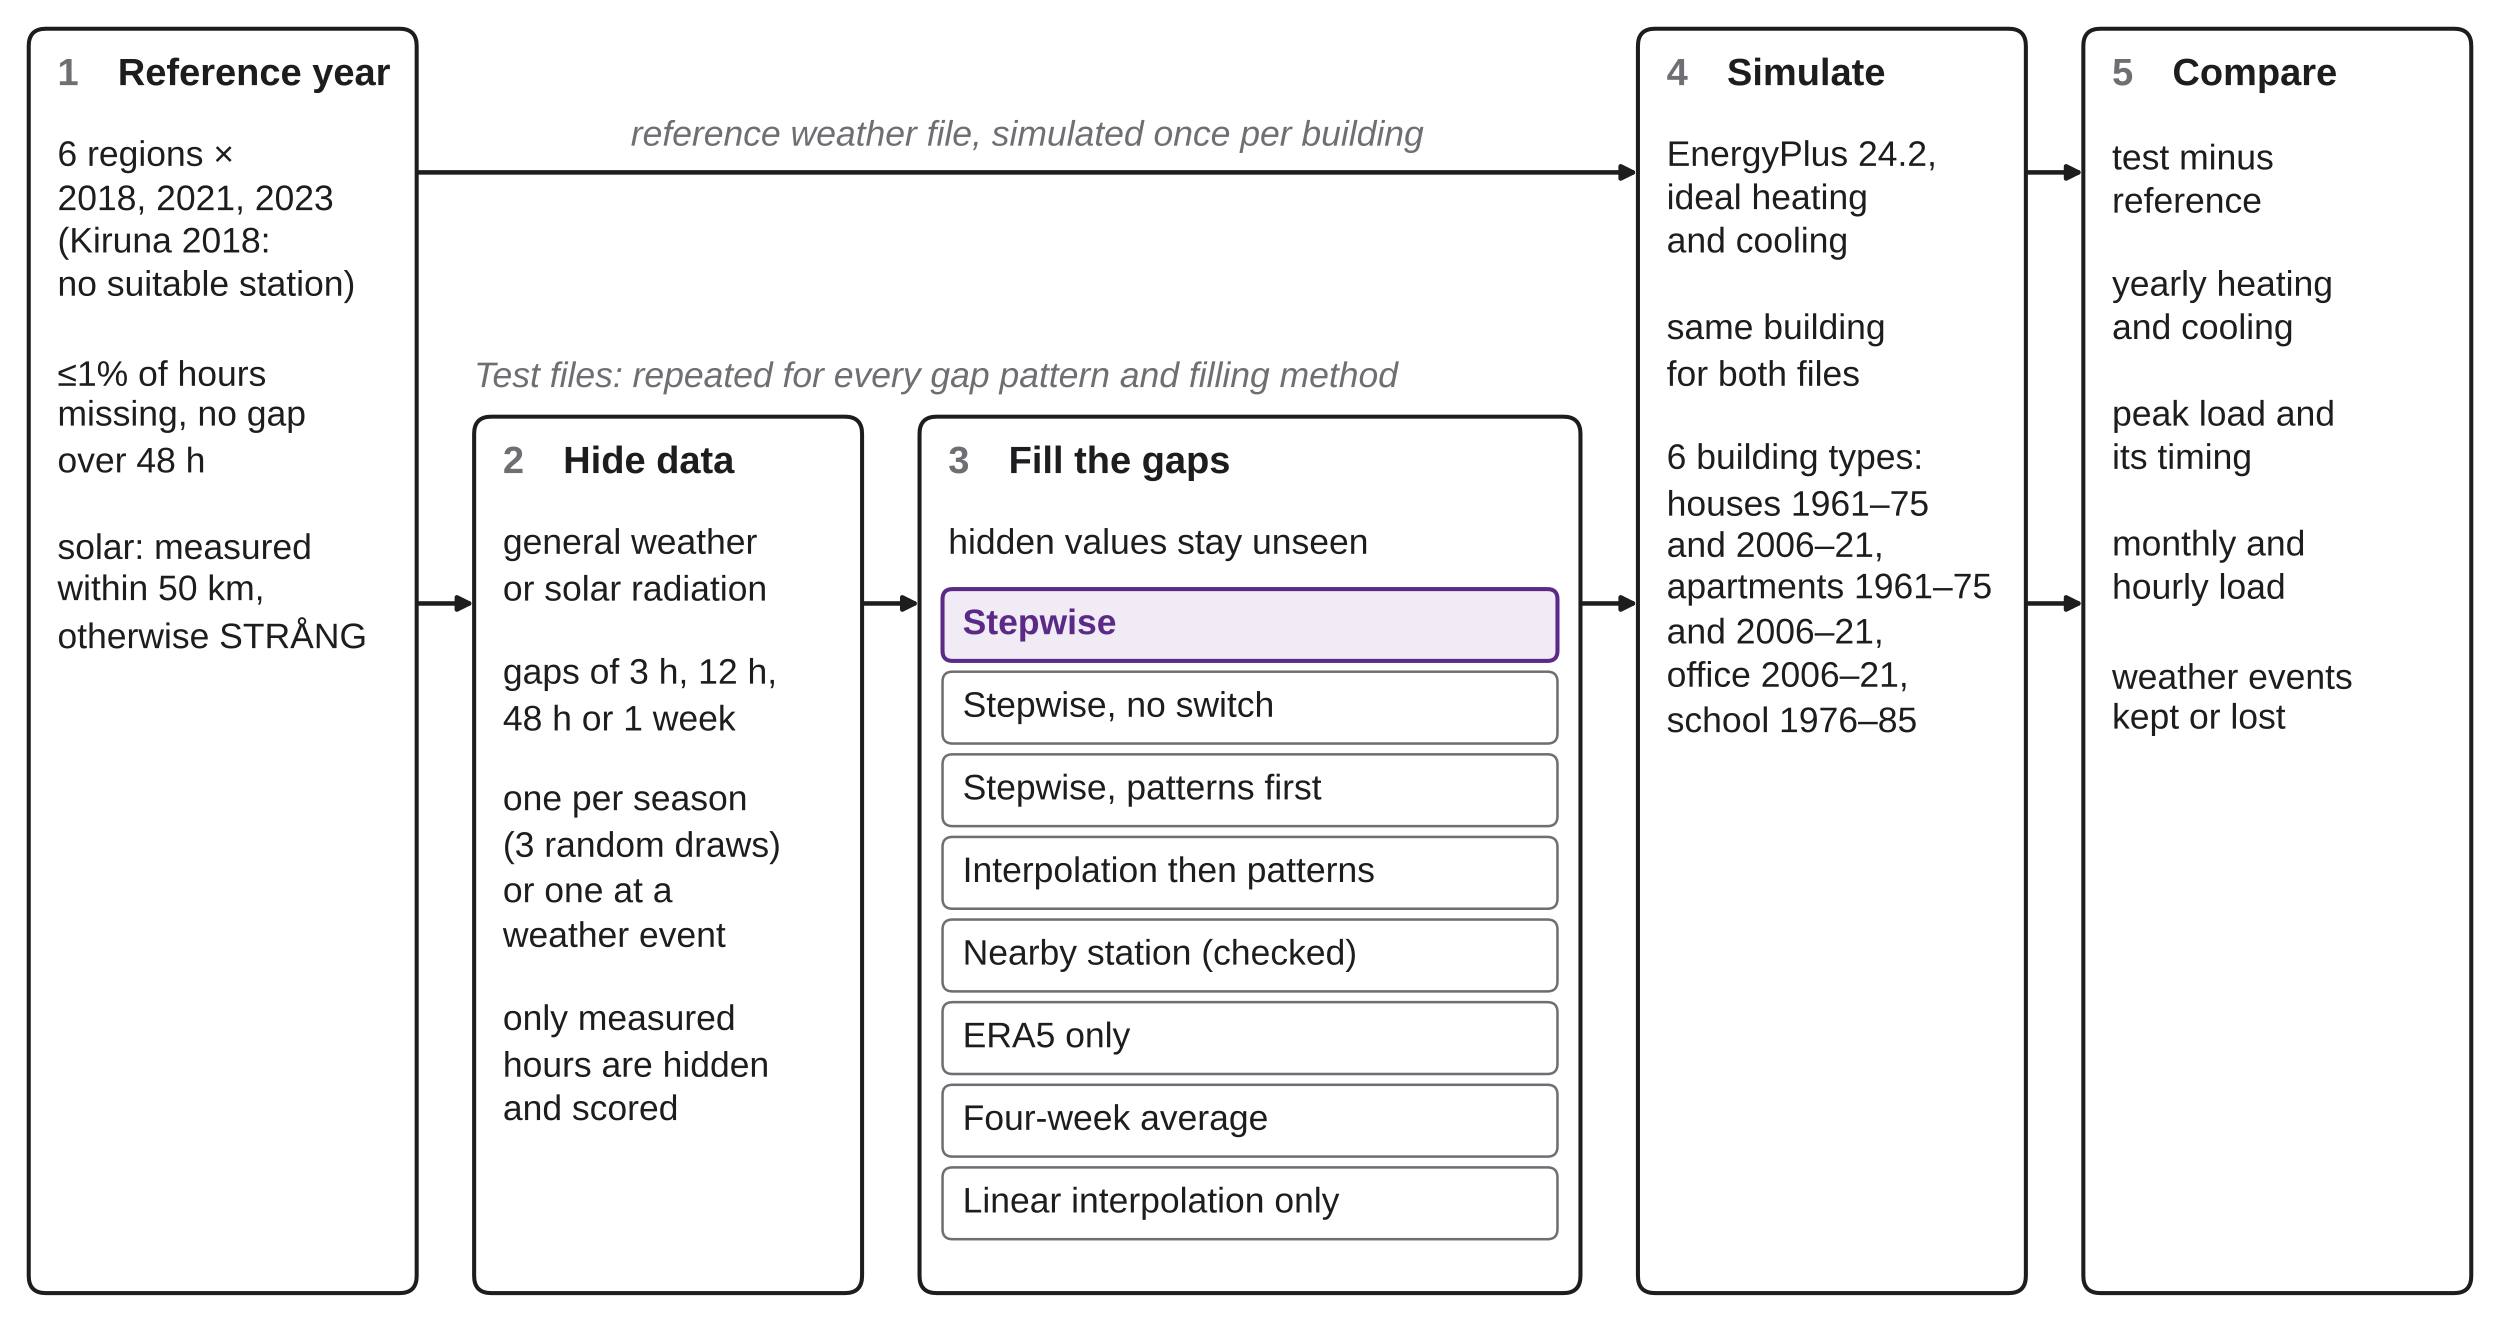
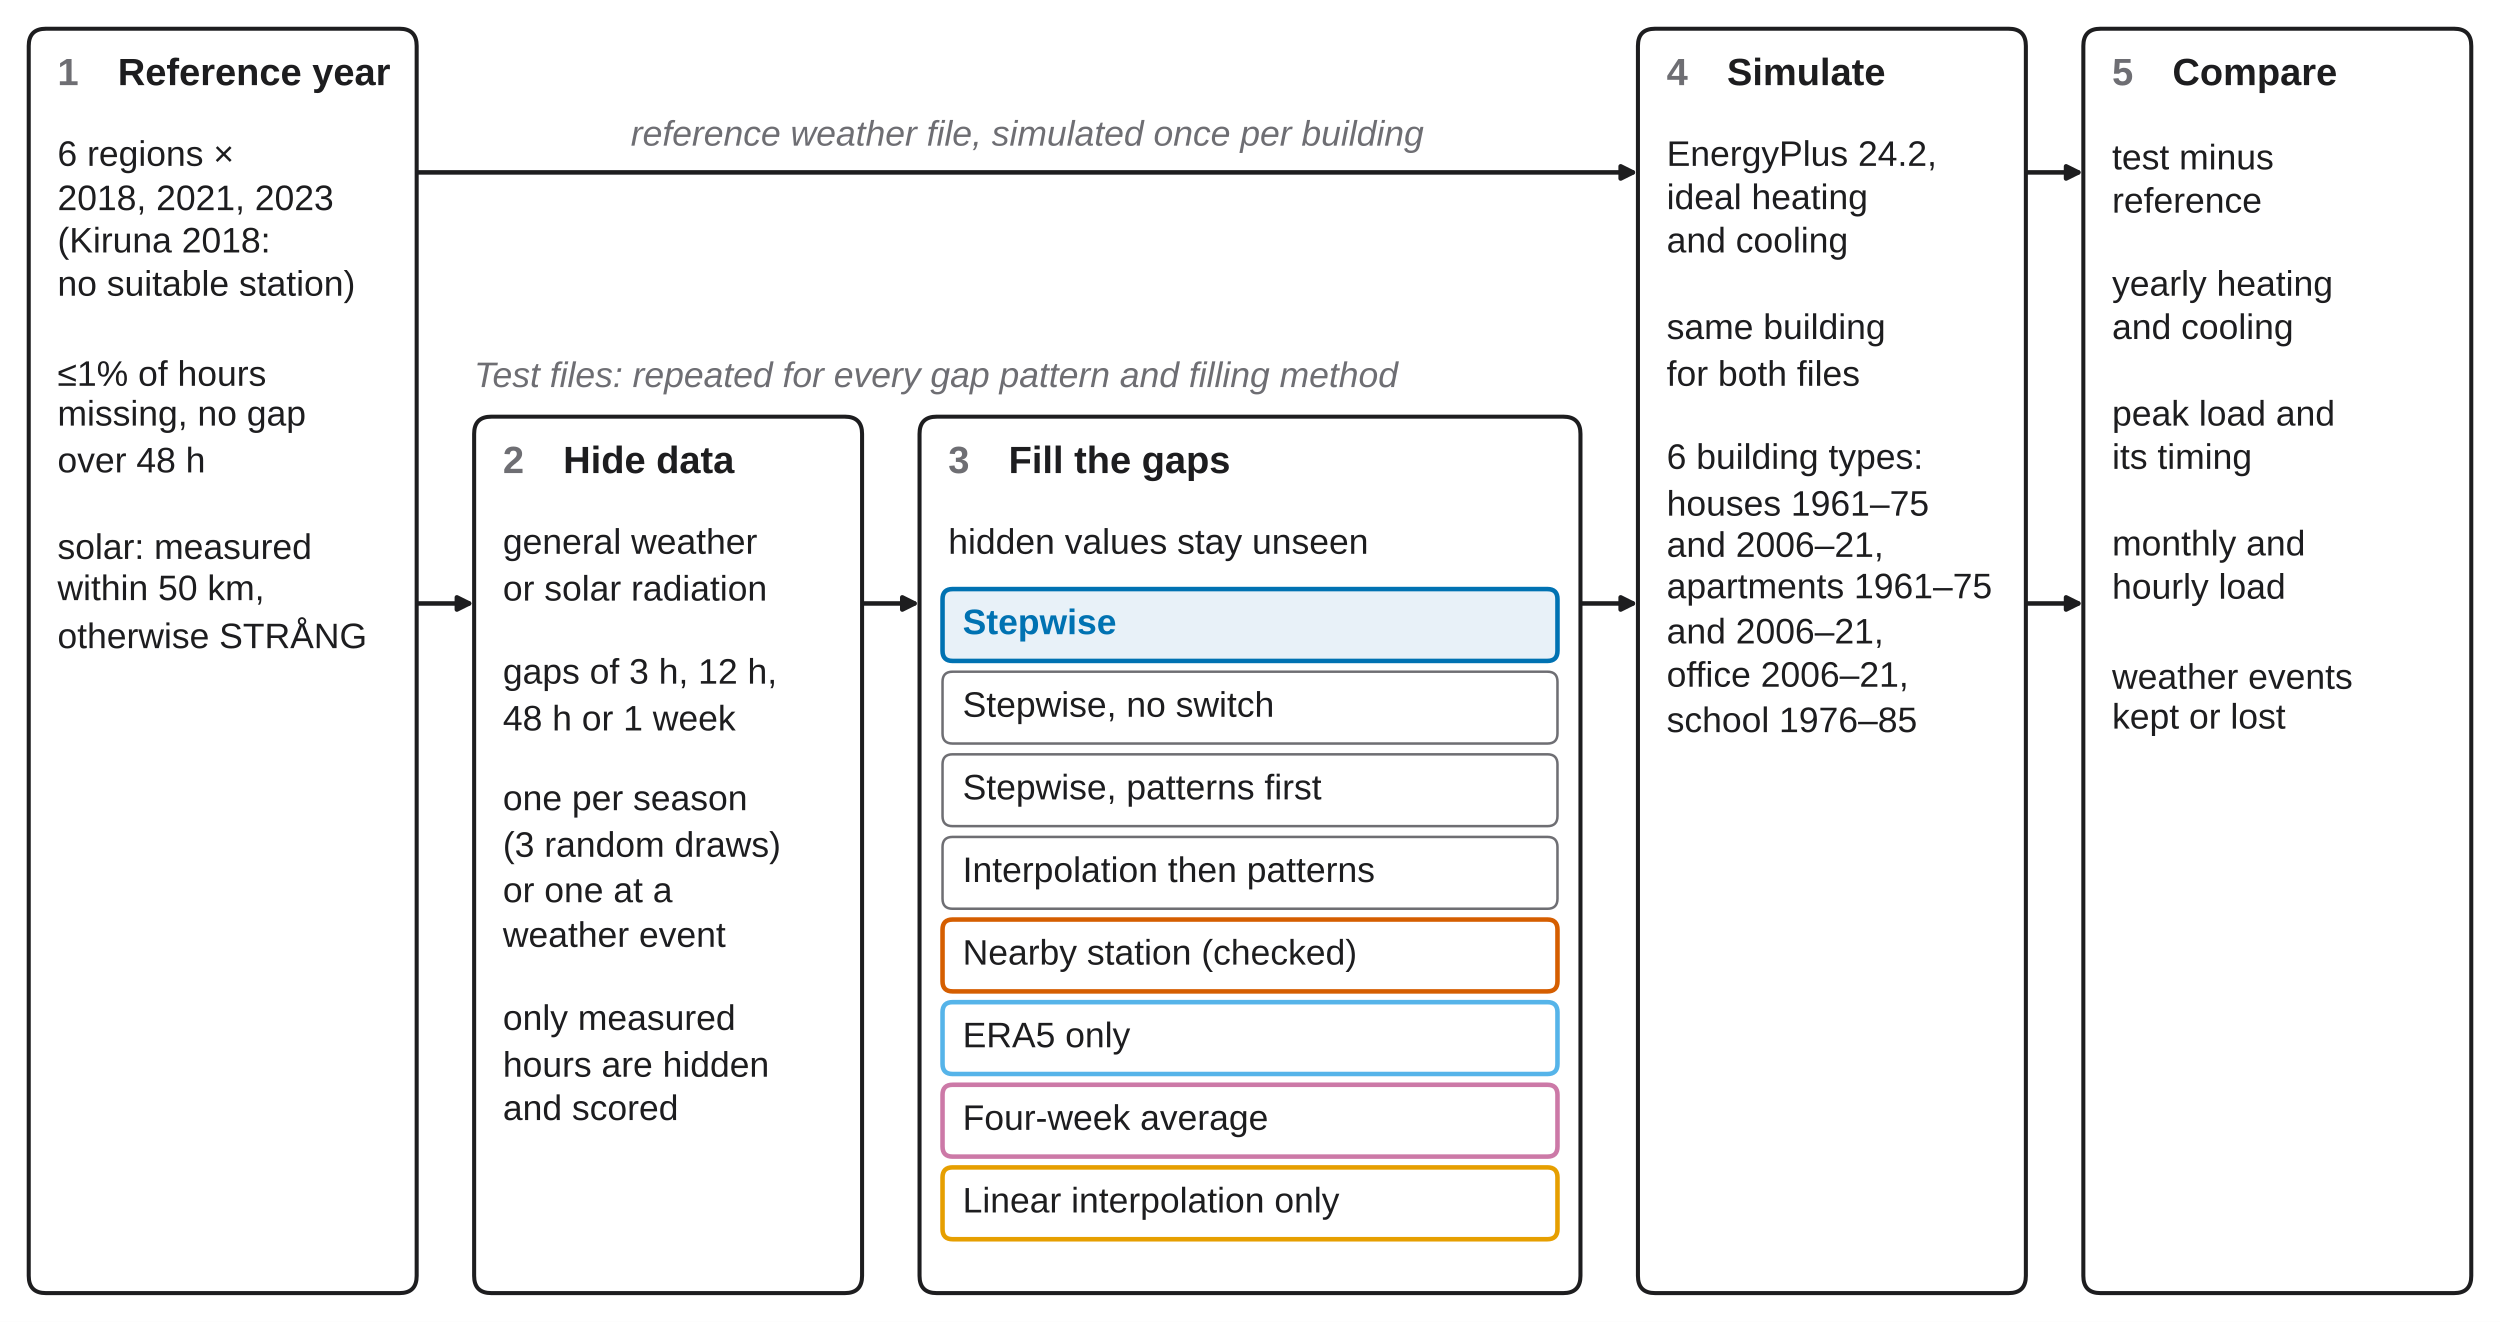
<svg xmlns="http://www.w3.org/2000/svg" width="493.228pt" height="260.787pt" viewBox="0 0 493.228 260.787" version="1.1">
  <defs>
    <style type="text/css">*{stroke-linejoin: round; stroke-linecap: butt}</style>
  </defs>
  <g id="figure_1">
    <g id="patch_1">
      <path d="M 0 260.787  L 493.228 260.787  L 493.228 0  L 0 0  z " style="fill: #ffffff" />
    </g>
    <g id="axes_1">
      <g id="patch_2">
-         <path d="M 82.205 34.016  Q 202.677 34.016 322.143 34.016  " clip-path="url(#p1042a8e48a)" style="fill: none; stroke: #1d1d1f; stroke-width: 0.9; stroke-linecap: round" />
-         <path d="M 319.743 32.816  L 322.143 34.016  L 319.743 35.216  z " clip-path="url(#p1042a8e48a)" style="fill: #1d1d1f; stroke: #1d1d1f; stroke-width: 0.9; stroke-linecap: round" />
+         <path d="M 82.205 34.016  Q 202.677 34.016 322.143 34.016  " clip-path="url(#p63e69cbe6d)" style="fill: none; stroke: #1d1d1f; stroke-width: 0.9; stroke-linecap: round" />
+         <path d="M 319.743 32.816  L 322.143 34.016  L 319.743 35.216  z " clip-path="url(#p63e69cbe6d)" style="fill: #1d1d1f; stroke: #1d1d1f; stroke-width: 0.9; stroke-linecap: round" />
      </g>
      <g id="patch_3">
-         <path d="M 399.685 34.016  Q 405.354 34.016 410.017 34.016  " clip-path="url(#p1042a8e48a)" style="fill: none; stroke: #1d1d1f; stroke-width: 0.9; stroke-linecap: round" />
-         <path d="M 407.617 32.816  L 410.017 34.016  L 407.617 35.216  z " clip-path="url(#p1042a8e48a)" style="fill: #1d1d1f; stroke: #1d1d1f; stroke-width: 0.9; stroke-linecap: round" />
+         <path d="M 399.685 34.016  Q 405.354 34.016 410.017 34.016  " clip-path="url(#p63e69cbe6d)" style="fill: none; stroke: #1d1d1f; stroke-width: 0.9; stroke-linecap: round" />
+         <path d="M 407.617 32.816  L 410.017 34.016  L 407.617 35.216  z " clip-path="url(#p63e69cbe6d)" style="fill: #1d1d1f; stroke: #1d1d1f; stroke-width: 0.9; stroke-linecap: round" />
      </g>
      <g id="patch_4">
-         <path d="M 82.205 119.055  Q 87.874 119.055 92.537 119.055  " clip-path="url(#p1042a8e48a)" style="fill: none; stroke: #1d1d1f; stroke-width: 0.9; stroke-linecap: round" />
-         <path d="M 90.137 117.855  L 92.537 119.055  L 90.137 120.255  z " clip-path="url(#p1042a8e48a)" style="fill: #1d1d1f; stroke: #1d1d1f; stroke-width: 0.9; stroke-linecap: round" />
+         <path d="M 82.205 119.055  Q 87.874 119.055 92.537 119.055  " clip-path="url(#p63e69cbe6d)" style="fill: none; stroke: #1d1d1f; stroke-width: 0.9; stroke-linecap: round" />
+         <path d="M 90.137 117.855  L 92.537 119.055  L 90.137 120.255  z " clip-path="url(#p63e69cbe6d)" style="fill: #1d1d1f; stroke: #1d1d1f; stroke-width: 0.9; stroke-linecap: round" />
      </g>
      <g id="patch_5">
-         <path d="M 170.079 119.055  Q 175.748 119.055 180.411 119.055  " clip-path="url(#p1042a8e48a)" style="fill: none; stroke: #1d1d1f; stroke-width: 0.9; stroke-linecap: round" />
-         <path d="M 178.011 117.855  L 180.411 119.055  L 178.011 120.255  z " clip-path="url(#p1042a8e48a)" style="fill: #1d1d1f; stroke: #1d1d1f; stroke-width: 0.9; stroke-linecap: round" />
+         <path d="M 170.079 119.055  Q 175.748 119.055 180.411 119.055  " clip-path="url(#p63e69cbe6d)" style="fill: none; stroke: #1d1d1f; stroke-width: 0.9; stroke-linecap: round" />
+         <path d="M 178.011 117.855  L 180.411 119.055  L 178.011 120.255  z " clip-path="url(#p63e69cbe6d)" style="fill: #1d1d1f; stroke: #1d1d1f; stroke-width: 0.9; stroke-linecap: round" />
      </g>
      <g id="patch_6">
-         <path d="M 311.811 119.055  Q 317.48 119.055 322.143 119.055  " clip-path="url(#p1042a8e48a)" style="fill: none; stroke: #1d1d1f; stroke-width: 0.9; stroke-linecap: round" />
-         <path d="M 319.743 117.855  L 322.143 119.055  L 319.743 120.255  z " clip-path="url(#p1042a8e48a)" style="fill: #1d1d1f; stroke: #1d1d1f; stroke-width: 0.9; stroke-linecap: round" />
+         <path d="M 311.811 119.055  Q 317.48 119.055 322.143 119.055  " clip-path="url(#p63e69cbe6d)" style="fill: none; stroke: #1d1d1f; stroke-width: 0.9; stroke-linecap: round" />
+         <path d="M 319.743 117.855  L 322.143 119.055  L 319.743 120.255  z " clip-path="url(#p63e69cbe6d)" style="fill: #1d1d1f; stroke: #1d1d1f; stroke-width: 0.9; stroke-linecap: round" />
      </g>
      <g id="patch_7">
-         <path d="M 399.685 119.055  Q 405.354 119.055 410.017 119.055  " clip-path="url(#p1042a8e48a)" style="fill: none; stroke: #1d1d1f; stroke-width: 0.9; stroke-linecap: round" />
-         <path d="M 407.617 117.855  L 410.017 119.055  L 407.617 120.255  z " clip-path="url(#p1042a8e48a)" style="fill: #1d1d1f; stroke: #1d1d1f; stroke-width: 0.9; stroke-linecap: round" />
+         <path d="M 399.685 119.055  Q 405.354 119.055 410.017 119.055  " clip-path="url(#p63e69cbe6d)" style="fill: none; stroke: #1d1d1f; stroke-width: 0.9; stroke-linecap: round" />
+         <path d="M 407.617 117.855  L 410.017 119.055  L 407.617 120.255  z " clip-path="url(#p63e69cbe6d)" style="fill: #1d1d1f; stroke: #1d1d1f; stroke-width: 0.9; stroke-linecap: round" />
      </g>
      <g id="patch_8">
-         <path d="M 9.071 255.118  L 78.803 255.118  Q 82.205 255.118 82.205 251.717  L 82.205 9.071  Q 82.205 5.669 78.803 5.669  L 9.071 5.669  Q 5.669 5.669 5.669 9.071  L 5.669 251.717  Q 5.669 255.118 9.071 255.118  z " clip-path="url(#p1042a8e48a)" style="fill: #ffffff; stroke: #1d1d1f; stroke-width: 0.8; stroke-linejoin: miter" />
+         <path d="M 9.071 255.118  L 78.803 255.118  Q 82.205 255.118 82.205 251.717  L 82.205 9.071  Q 82.205 5.669 78.803 5.669  L 9.071 5.669  Q 5.669 5.669 5.669 9.071  L 5.669 251.717  Q 5.669 255.118 9.071 255.118  z " clip-path="url(#p63e69cbe6d)" style="fill: #ffffff; stroke: #1d1d1f; stroke-width: 0.8; stroke-linejoin: miter" />
      </g>
      <g id="patch_9">
-         <path d="M 96.945 255.118  L 166.677 255.118  Q 170.079 255.118 170.079 251.717  L 170.079 85.606  Q 170.079 82.205 166.677 82.205  L 96.945 82.205  Q 93.543 82.205 93.543 85.606  L 93.543 251.717  Q 93.543 255.118 96.945 255.118  z " clip-path="url(#p1042a8e48a)" style="fill: #ffffff; stroke: #1d1d1f; stroke-width: 0.8; stroke-linejoin: miter" />
+         <path d="M 96.945 255.118  L 166.677 255.118  Q 170.079 255.118 170.079 251.717  L 170.079 85.606  Q 170.079 82.205 166.677 82.205  L 96.945 82.205  Q 93.543 82.205 93.543 85.606  L 93.543 251.717  Q 93.543 255.118 96.945 255.118  z " clip-path="url(#p63e69cbe6d)" style="fill: #ffffff; stroke: #1d1d1f; stroke-width: 0.8; stroke-linejoin: miter" />
      </g>
      <g id="patch_10">
-         <path d="M 184.819 255.118  L 308.409 255.118  Q 311.811 255.118 311.811 251.717  L 311.811 85.606  Q 311.811 82.205 308.409 82.205  L 184.819 82.205  Q 181.417 82.205 181.417 85.606  L 181.417 251.717  Q 181.417 255.118 184.819 255.118  z " clip-path="url(#p1042a8e48a)" style="fill: #ffffff; stroke: #1d1d1f; stroke-width: 0.8; stroke-linejoin: miter" />
+         <path d="M 184.819 255.118  L 308.409 255.118  Q 311.811 255.118 311.811 251.717  L 311.811 85.606  Q 311.811 82.205 308.409 82.205  L 184.819 82.205  Q 181.417 82.205 181.417 85.606  L 181.417 251.717  Q 181.417 255.118 184.819 255.118  z " clip-path="url(#p63e69cbe6d)" style="fill: #ffffff; stroke: #1d1d1f; stroke-width: 0.8; stroke-linejoin: miter" />
      </g>
      <g id="patch_11">
-         <path d="M 187.937 130.394  L 305.291 130.394  Q 307.276 130.394 307.276 128.409  L 307.276 118.205  Q 307.276 116.22 305.291 116.22  L 187.937 116.22  Q 185.953 116.22 185.953 118.205  L 185.953 128.409  Q 185.953 130.394 187.937 130.394  z " clip-path="url(#p1042a8e48a)" style="fill: #f1ebf6; stroke: #5b2a86; stroke-width: 0.8; stroke-linejoin: miter" />
+         <path d="M 187.937 130.394  L 305.291 130.394  Q 307.276 130.394 307.276 128.409  L 307.276 118.205  Q 307.276 116.22 305.291 116.22  L 187.937 116.22  Q 185.953 116.22 185.953 118.205  L 185.953 128.409  Q 185.953 130.394 187.937 130.394  z " clip-path="url(#p63e69cbe6d)" style="fill: #e8f1f8; stroke: #0072b2; stroke-width: 0.9; stroke-linejoin: miter" />
      </g>
      <g id="patch_12">
-         <path d="M 187.937 146.693  L 305.291 146.693  Q 307.276 146.693 307.276 144.709  L 307.276 134.504  Q 307.276 132.52 305.291 132.52  L 187.937 132.52  Q 185.953 132.52 185.953 134.504  L 185.953 144.709  Q 185.953 146.693 187.937 146.693  z " clip-path="url(#p1042a8e48a)" style="fill: #ffffff; stroke: #6e6e73; stroke-width: 0.5; stroke-linejoin: miter" />
+         <path d="M 187.937 146.693  L 305.291 146.693  Q 307.276 146.693 307.276 144.709  L 307.276 134.504  Q 307.276 132.52 305.291 132.52  L 187.937 132.52  Q 185.953 132.52 185.953 134.504  L 185.953 144.709  Q 185.953 146.693 187.937 146.693  z " clip-path="url(#p63e69cbe6d)" style="fill: #ffffff; stroke: #6e6e73; stroke-width: 0.5; stroke-linejoin: miter" />
      </g>
      <g id="patch_13">
-         <path d="M 187.937 162.992  L 305.291 162.992  Q 307.276 162.992 307.276 161.008  L 307.276 150.803  Q 307.276 148.819 305.291 148.819  L 187.937 148.819  Q 185.953 148.819 185.953 150.803  L 185.953 161.008  Q 185.953 162.992 187.937 162.992  z " clip-path="url(#p1042a8e48a)" style="fill: #ffffff; stroke: #6e6e73; stroke-width: 0.5; stroke-linejoin: miter" />
+         <path d="M 187.937 162.992  L 305.291 162.992  Q 307.276 162.992 307.276 161.008  L 307.276 150.803  Q 307.276 148.819 305.291 148.819  L 187.937 148.819  Q 185.953 148.819 185.953 150.803  L 185.953 161.008  Q 185.953 162.992 187.937 162.992  z " clip-path="url(#p63e69cbe6d)" style="fill: #ffffff; stroke: #6e6e73; stroke-width: 0.5; stroke-linejoin: miter" />
      </g>
      <g id="patch_14">
-         <path d="M 187.937 179.291  L 305.291 179.291  Q 307.276 179.291 307.276 177.307  L 307.276 167.102  Q 307.276 165.118 305.291 165.118  L 187.937 165.118  Q 185.953 165.118 185.953 167.102  L 185.953 177.307  Q 185.953 179.291 187.937 179.291  z " clip-path="url(#p1042a8e48a)" style="fill: #ffffff; stroke: #6e6e73; stroke-width: 0.5; stroke-linejoin: miter" />
+         <path d="M 187.937 179.291  L 305.291 179.291  Q 307.276 179.291 307.276 177.307  L 307.276 167.102  Q 307.276 165.118 305.291 165.118  L 187.937 165.118  Q 185.953 165.118 185.953 167.102  L 185.953 177.307  Q 185.953 179.291 187.937 179.291  z " clip-path="url(#p63e69cbe6d)" style="fill: #ffffff; stroke: #6e6e73; stroke-width: 0.5; stroke-linejoin: miter" />
      </g>
      <g id="patch_15">
-         <path d="M 187.937 195.591  L 305.291 195.591  Q 307.276 195.591 307.276 193.606  L 307.276 183.402  Q 307.276 181.417 305.291 181.417  L 187.937 181.417  Q 185.953 181.417 185.953 183.402  L 185.953 193.606  Q 185.953 195.591 187.937 195.591  z " clip-path="url(#p1042a8e48a)" style="fill: #ffffff; stroke: #6e6e73; stroke-width: 0.5; stroke-linejoin: miter" />
+         <path d="M 187.937 195.591  L 305.291 195.591  Q 307.276 195.591 307.276 193.606  L 307.276 183.402  Q 307.276 181.417 305.291 181.417  L 187.937 181.417  Q 185.953 181.417 185.953 183.402  L 185.953 193.606  Q 185.953 195.591 187.937 195.591  z " clip-path="url(#p63e69cbe6d)" style="fill: #ffffff; stroke: #d55e00; stroke-width: 0.9; stroke-linejoin: miter" />
      </g>
      <g id="patch_16">
-         <path d="M 187.937 211.89  L 305.291 211.89  Q 307.276 211.89 307.276 209.906  L 307.276 199.701  Q 307.276 197.717 305.291 197.717  L 187.937 197.717  Q 185.953 197.717 185.953 199.701  L 185.953 209.906  Q 185.953 211.89 187.937 211.89  z " clip-path="url(#p1042a8e48a)" style="fill: #ffffff; stroke: #6e6e73; stroke-width: 0.5; stroke-linejoin: miter" />
+         <path d="M 187.937 211.89  L 305.291 211.89  Q 307.276 211.89 307.276 209.906  L 307.276 199.701  Q 307.276 197.717 305.291 197.717  L 187.937 197.717  Q 185.953 197.717 185.953 199.701  L 185.953 209.906  Q 185.953 211.89 187.937 211.89  z " clip-path="url(#p63e69cbe6d)" style="fill: #ffffff; stroke: #56b4e9; stroke-width: 0.9; stroke-linejoin: miter" />
      </g>
      <g id="patch_17">
-         <path d="M 187.937 228.189  L 305.291 228.189  Q 307.276 228.189 307.276 226.205  L 307.276 216  Q 307.276 214.016 305.291 214.016  L 187.937 214.016  Q 185.953 214.016 185.953 216  L 185.953 226.205  Q 185.953 228.189 187.937 228.189  z " clip-path="url(#p1042a8e48a)" style="fill: #ffffff; stroke: #6e6e73; stroke-width: 0.5; stroke-linejoin: miter" />
+         <path d="M 187.937 228.189  L 305.291 228.189  Q 307.276 228.189 307.276 226.205  L 307.276 216  Q 307.276 214.016 305.291 214.016  L 187.937 214.016  Q 185.953 214.016 185.953 216  L 185.953 226.205  Q 185.953 228.189 187.937 228.189  z " clip-path="url(#p63e69cbe6d)" style="fill: #ffffff; stroke: #cc79a7; stroke-width: 0.9; stroke-linejoin: miter" />
      </g>
      <g id="patch_18">
-         <path d="M 187.937 244.488  L 305.291 244.488  Q 307.276 244.488 307.276 242.504  L 307.276 232.299  Q 307.276 230.315 305.291 230.315  L 187.937 230.315  Q 185.953 230.315 185.953 232.299  L 185.953 242.504  Q 185.953 244.488 187.937 244.488  z " clip-path="url(#p1042a8e48a)" style="fill: #ffffff; stroke: #6e6e73; stroke-width: 0.5; stroke-linejoin: miter" />
+         <path d="M 187.937 244.488  L 305.291 244.488  Q 307.276 244.488 307.276 242.504  L 307.276 232.299  Q 307.276 230.315 305.291 230.315  L 187.937 230.315  Q 185.953 230.315 185.953 232.299  L 185.953 242.504  Q 185.953 244.488 187.937 244.488  z " clip-path="url(#p63e69cbe6d)" style="fill: #ffffff; stroke: #e69f00; stroke-width: 0.9; stroke-linejoin: miter" />
      </g>
      <g id="patch_19">
-         <path d="M 326.551 255.118  L 396.283 255.118  Q 399.685 255.118 399.685 251.717  L 399.685 9.071  Q 399.685 5.669 396.283 5.669  L 326.551 5.669  Q 323.15 5.669 323.15 9.071  L 323.15 251.717  Q 323.15 255.118 326.551 255.118  z " clip-path="url(#p1042a8e48a)" style="fill: #ffffff; stroke: #1d1d1f; stroke-width: 0.8; stroke-linejoin: miter" />
+         <path d="M 326.551 255.118  L 396.283 255.118  Q 399.685 255.118 399.685 251.717  L 399.685 9.071  Q 399.685 5.669 396.283 5.669  L 326.551 5.669  Q 323.15 5.669 323.15 9.071  L 323.15 251.717  Q 323.15 255.118 326.551 255.118  z " clip-path="url(#p63e69cbe6d)" style="fill: #ffffff; stroke: #1d1d1f; stroke-width: 0.8; stroke-linejoin: miter" />
      </g>
      <g id="patch_20">
-         <path d="M 414.425 255.118  L 484.157 255.118  Q 487.559 255.118 487.559 251.717  L 487.559 9.071  Q 487.559 5.669 484.157 5.669  L 414.425 5.669  Q 411.024 5.669 411.024 9.071  L 411.024 251.717  Q 411.024 255.118 414.425 255.118  z " clip-path="url(#p1042a8e48a)" style="fill: #ffffff; stroke: #1d1d1f; stroke-width: 0.8; stroke-linejoin: miter" />
+         <path d="M 414.425 255.118  L 484.157 255.118  Q 487.559 255.118 487.559 251.717  L 487.559 9.071  Q 487.559 5.669 484.157 5.669  L 414.425 5.669  Q 411.024 5.669 411.024 9.071  L 411.024 251.717  Q 411.024 255.118 414.425 255.118  z " clip-path="url(#p63e69cbe6d)" style="fill: #ffffff; stroke: #1d1d1f; stroke-width: 0.8; stroke-linejoin: miter" />
      </g>
      <g id="text_1">
        <text style="font-style: italic; font-size: 7px; font-family: 'Arial', 'Helvetica', 'Liberation Sans', 'DejaVu Sans', sans-serif; text-anchor: start; fill: #6e6e73" x="93.543" y="76.366" transform="rotate(-0 93.54331 76.36611)">Test files: repeated for every gap pattern and filling method</text>
      </g>
      <g id="text_2">
        <text style="font-weight: 700; font-size: 7.5px; font-family: 'Arial', 'Helvetica', 'Liberation Sans', 'DejaVu Sans', sans-serif; text-anchor: start; fill: #6e6e73" x="11.339" y="16.799" transform="rotate(-0 11.33858 16.79879)">1</text>
      </g>
      <g id="text_3">
        <text style="font-weight: 700; font-size: 7.5px; font-family: 'Arial', 'Helvetica', 'Liberation Sans', 'DejaVu Sans', sans-serif; text-anchor: start; fill: #1d1d1f" x="23.244" y="16.799" transform="rotate(-0 23.24409 16.79879)">Reference year</text>
      </g>
      <g id="text_4">
        <text style="font-size: 7px; font-family: 'Arial', 'Helvetica', 'Liberation Sans', 'DejaVu Sans', sans-serif; fill: #1d1d1f" transform="translate(11.33858 32.72589)">6 regions ×</text>
        <text style="font-size: 7px; font-family: 'Arial', 'Helvetica', 'Liberation Sans', 'DejaVu Sans', sans-serif; fill: #1d1d1f" transform="translate(11.33858 41.45197)">2018, 2021, 2023</text>
        <text style="font-size: 7px; font-family: 'Arial', 'Helvetica', 'Liberation Sans', 'DejaVu Sans', sans-serif; fill: #1d1d1f" transform="translate(11.33858 49.80781)">(Kiruna 2018:</text>
        <text style="font-size: 7px; font-family: 'Arial', 'Helvetica', 'Liberation Sans', 'DejaVu Sans', sans-serif; fill: #1d1d1f" transform="translate(11.33858 58.34795)">no suitable station)</text>
        <text style="font-size: 7px; font-family: 'Arial', 'Helvetica', 'Liberation Sans', 'DejaVu Sans', sans-serif; fill: #1d1d1f" transform="translate(11.33858 65.07628)" />
        <text style="font-size: 7px; font-family: 'Arial', 'Helvetica', 'Liberation Sans', 'DejaVu Sans', sans-serif; fill: #1d1d1f" transform="translate(11.33858 76.11837)">≤1% of hours</text>
        <text style="font-size: 7px; font-family: 'Arial', 'Helvetica', 'Liberation Sans', 'DejaVu Sans', sans-serif; fill: #1d1d1f" transform="translate(11.33858 83.96671)">missing, no gap</text>
        <text style="font-size: 7px; font-family: 'Arial', 'Helvetica', 'Liberation Sans', 'DejaVu Sans', sans-serif; fill: #1d1d1f" transform="translate(11.33858 93.19865)">over 48 h</text>
        <text style="font-size: 7px; font-family: 'Arial', 'Helvetica', 'Liberation Sans', 'DejaVu Sans', sans-serif; fill: #1d1d1f" transform="translate(11.33858 99.23683)" />
        <text style="font-size: 7px; font-family: 'Arial', 'Helvetica', 'Liberation Sans', 'DejaVu Sans', sans-serif; fill: #1d1d1f" transform="translate(11.33858 110.2789)">solar: measured</text>
        <text style="font-size: 7px; font-family: 'Arial', 'Helvetica', 'Liberation Sans', 'DejaVu Sans', sans-serif; fill: #1d1d1f" transform="translate(11.33858 118.4056)">within 50 km,</text>
        <text style="font-size: 7px; font-family: 'Arial', 'Helvetica', 'Liberation Sans', 'DejaVu Sans', sans-serif; fill: #1d1d1f" transform="translate(11.33858 127.8765)">otherwise STRÅNG</text>
      </g>
      <g id="text_5">
        <text style="font-weight: 700; font-size: 7.5px; font-family: 'Arial', 'Helvetica', 'Liberation Sans', 'DejaVu Sans', sans-serif; text-anchor: start; fill: #6e6e73" x="99.213" y="93.334" transform="rotate(-0 99.2126 93.33422)">2</text>
      </g>
      <g id="text_6">
        <text style="font-weight: 700; font-size: 7.5px; font-family: 'Arial', 'Helvetica', 'Liberation Sans', 'DejaVu Sans', sans-serif; text-anchor: start; fill: #1d1d1f" x="111.118" y="93.334" transform="rotate(-0 111.1181 93.33422)">Hide data</text>
      </g>
      <g id="text_7">
        <text style="font-size: 7px; font-family: 'Arial', 'Helvetica', 'Liberation Sans', 'DejaVu Sans', sans-serif; fill: #1d1d1f" transform="translate(99.2126 109.2613)">general weather</text>
        <text style="font-size: 7px; font-family: 'Arial', 'Helvetica', 'Liberation Sans', 'DejaVu Sans', sans-serif; fill: #1d1d1f" transform="translate(99.2126 118.4933)">or solar radiation</text>
        <text style="font-size: 7px; font-family: 'Arial', 'Helvetica', 'Liberation Sans', 'DejaVu Sans', sans-serif; fill: #1d1d1f" transform="translate(99.2126 124.5314)" />
        <text style="font-size: 7px; font-family: 'Arial', 'Helvetica', 'Liberation Sans', 'DejaVu Sans', sans-serif; fill: #1d1d1f" transform="translate(99.2126 134.8817)">gaps of 3 h, 12 h,</text>
        <text style="font-size: 7px; font-family: 'Arial', 'Helvetica', 'Liberation Sans', 'DejaVu Sans', sans-serif; fill: #1d1d1f" transform="translate(99.2126 144.1137)">48 h or 1 week</text>
        <text style="font-size: 7px; font-family: 'Arial', 'Helvetica', 'Liberation Sans', 'DejaVu Sans', sans-serif; fill: #1d1d1f" transform="translate(99.2126 150.1519)" />
        <text style="font-size: 7px; font-family: 'Arial', 'Helvetica', 'Liberation Sans', 'DejaVu Sans', sans-serif; fill: #1d1d1f" transform="translate(99.2126 159.8492)">one per season</text>
        <text style="font-size: 7px; font-family: 'Arial', 'Helvetica', 'Liberation Sans', 'DejaVu Sans', sans-serif; fill: #1d1d1f" transform="translate(99.2126 169.0439)">(3 random draws)</text>
        <text style="font-size: 7px; font-family: 'Arial', 'Helvetica', 'Liberation Sans', 'DejaVu Sans', sans-serif; fill: #1d1d1f" transform="translate(99.2126 178.0008)">or one at a</text>
        <text style="font-size: 7px; font-family: 'Arial', 'Helvetica', 'Liberation Sans', 'DejaVu Sans', sans-serif; fill: #1d1d1f" transform="translate(99.2126 186.8144)">weather event</text>
        <text style="font-size: 7px; font-family: 'Arial', 'Helvetica', 'Liberation Sans', 'DejaVu Sans', sans-serif; fill: #1d1d1f" transform="translate(99.2126 192.8525)" />
        <text style="font-size: 7px; font-family: 'Arial', 'Helvetica', 'Liberation Sans', 'DejaVu Sans', sans-serif; fill: #1d1d1f" transform="translate(99.2126 203.2028)">only measured</text>
        <text style="font-size: 7px; font-family: 'Arial', 'Helvetica', 'Liberation Sans', 'DejaVu Sans', sans-serif; fill: #1d1d1f" transform="translate(99.2126 212.4348)">hours are hidden</text>
        <text style="font-size: 7px; font-family: 'Arial', 'Helvetica', 'Liberation Sans', 'DejaVu Sans', sans-serif; fill: #1d1d1f" transform="translate(99.2126 220.9749)">and scored</text>
      </g>
      <g id="text_8">
        <text style="font-weight: 700; font-size: 7.5px; font-family: 'Arial', 'Helvetica', 'Liberation Sans', 'DejaVu Sans', sans-serif; text-anchor: start; fill: #6e6e73" x="187.087" y="93.334" transform="rotate(-0 187.0866 93.33422)">3</text>
      </g>
      <g id="text_9">
        <text style="font-weight: 700; font-size: 7.5px; font-family: 'Arial', 'Helvetica', 'Liberation Sans', 'DejaVu Sans', sans-serif; text-anchor: start; fill: #1d1d1f" x="198.992" y="93.334" transform="rotate(-0 198.9921 93.33422)">Fill the gaps</text>
      </g>
      <g id="text_10">
        <text style="font-size: 7px; font-family: 'Arial', 'Helvetica', 'Liberation Sans', 'DejaVu Sans', sans-serif; text-anchor: start; fill: #1d1d1f" x="187.087" y="109.261" transform="rotate(-0 187.0866 109.2613)">hidden values stay unseen</text>
      </g>
      <g id="text_11">
-         <text style="font-weight: 700; font-size: 7px; font-family: 'Arial', 'Helvetica', 'Liberation Sans', 'DejaVu Sans', sans-serif; text-anchor: start; fill: #5b2a86" x="189.921" y="125.119" transform="rotate(-0 189.9213 125.1186)">Stepwise</text>
+         <text style="font-weight: 700; font-size: 7px; font-family: 'Arial', 'Helvetica', 'Liberation Sans', 'DejaVu Sans', sans-serif; text-anchor: start; fill: #0072b2" x="189.921" y="125.119" transform="rotate(-0 189.9213 125.1186)">Stepwise</text>
      </g>
      <g id="text_12">
        <text style="font-size: 7px; font-family: 'Arial', 'Helvetica', 'Liberation Sans', 'DejaVu Sans', sans-serif; text-anchor: start; fill: #1d1d1f" x="189.921" y="141.418" transform="rotate(-0 189.9213 141.4178)">Stepwise, no switch</text>
      </g>
      <g id="text_13">
        <text style="font-size: 7px; font-family: 'Arial', 'Helvetica', 'Liberation Sans', 'DejaVu Sans', sans-serif; text-anchor: start; fill: #1d1d1f" x="189.921" y="157.717" transform="rotate(-0 189.9213 157.717)">Stepwise, patterns first</text>
      </g>
      <g id="text_14">
        <text style="font-size: 7px; font-family: 'Arial', 'Helvetica', 'Liberation Sans', 'DejaVu Sans', sans-serif; text-anchor: start; fill: #1d1d1f" x="189.921" y="174.016" transform="rotate(-0 189.9213 174.0162)">Interpolation then patterns</text>
      </g>
      <g id="text_15">
        <text style="font-size: 7px; font-family: 'Arial', 'Helvetica', 'Liberation Sans', 'DejaVu Sans', sans-serif; text-anchor: start; fill: #1d1d1f" x="189.921" y="190.315" transform="rotate(-0 189.9213 190.3155)">Nearby station (checked)</text>
      </g>
      <g id="text_16">
        <text style="font-size: 7px; font-family: 'Arial', 'Helvetica', 'Liberation Sans', 'DejaVu Sans', sans-serif; text-anchor: start; fill: #1d1d1f" x="189.921" y="206.615" transform="rotate(-0 189.9213 206.6147)">ERA5 only</text>
      </g>
      <g id="text_17">
        <text style="font-size: 7px; font-family: 'Arial', 'Helvetica', 'Liberation Sans', 'DejaVu Sans', sans-serif; text-anchor: start; fill: #1d1d1f" x="189.921" y="222.914" transform="rotate(-0 189.9213 222.9139)">Four-week average</text>
      </g>
      <g id="text_18">
        <text style="font-size: 7px; font-family: 'Arial', 'Helvetica', 'Liberation Sans', 'DejaVu Sans', sans-serif; text-anchor: start; fill: #1d1d1f" x="189.921" y="239.213" transform="rotate(-0 189.9213 239.2131)">Linear interpolation only</text>
      </g>
      <g id="text_19">
        <text style="font-weight: 700; font-size: 7.5px; font-family: 'Arial', 'Helvetica', 'Liberation Sans', 'DejaVu Sans', sans-serif; text-anchor: start; fill: #6e6e73" x="328.819" y="16.799" transform="rotate(-0 328.8189 16.79879)">4</text>
      </g>
      <g id="text_20">
        <text style="font-weight: 700; font-size: 7.5px; font-family: 'Arial', 'Helvetica', 'Liberation Sans', 'DejaVu Sans', sans-serif; text-anchor: start; fill: #1d1d1f" x="340.724" y="16.799" transform="rotate(-0 340.7244 16.79879)">Simulate</text>
      </g>
      <g id="text_21">
        <text style="font-size: 7px; font-family: 'Arial', 'Helvetica', 'Liberation Sans', 'DejaVu Sans', sans-serif; fill: #1d1d1f" transform="translate(328.8189 32.72589)">EnergyPlus 24.2,</text>
        <text style="font-size: 7px; font-family: 'Arial', 'Helvetica', 'Liberation Sans', 'DejaVu Sans', sans-serif; fill: #1d1d1f" transform="translate(328.8189 41.26603)">ideal heating</text>
        <text style="font-size: 7px; font-family: 'Arial', 'Helvetica', 'Liberation Sans', 'DejaVu Sans', sans-serif; fill: #1d1d1f" transform="translate(328.8189 49.80617)">and cooling</text>
        <text style="font-size: 7px; font-family: 'Arial', 'Helvetica', 'Liberation Sans', 'DejaVu Sans', sans-serif; fill: #1d1d1f" transform="translate(328.8189 56.53615)" />
        <text style="font-size: 7px; font-family: 'Arial', 'Helvetica', 'Liberation Sans', 'DejaVu Sans', sans-serif; fill: #1d1d1f" transform="translate(328.8189 66.88644)">same building</text>
        <text style="font-size: 7px; font-family: 'Arial', 'Helvetica', 'Liberation Sans', 'DejaVu Sans', sans-serif; fill: #1d1d1f" transform="translate(328.8189 76.11837)">for both files</text>
        <text style="font-size: 7px; font-family: 'Arial', 'Helvetica', 'Liberation Sans', 'DejaVu Sans', sans-serif; fill: #1d1d1f" transform="translate(328.8189 82.15656)" />
        <text style="font-size: 7px; font-family: 'Arial', 'Helvetica', 'Liberation Sans', 'DejaVu Sans', sans-serif; fill: #1d1d1f" transform="translate(328.8189 92.50685)">6 building types:</text>
        <text style="font-size: 7px; font-family: 'Arial', 'Helvetica', 'Liberation Sans', 'DejaVu Sans', sans-serif; fill: #1d1d1f" transform="translate(328.8189 101.7388)">houses 1961–75</text>
        <text style="font-size: 7px; font-family: 'Arial', 'Helvetica', 'Liberation Sans', 'DejaVu Sans', sans-serif; fill: #1d1d1f" transform="translate(328.8189 109.8655)">and 2006–21,</text>
        <text style="font-size: 7px; font-family: 'Arial', 'Helvetica', 'Liberation Sans', 'DejaVu Sans', sans-serif; fill: #1d1d1f" transform="translate(328.8189 118.0348)">apartments 1961–75</text>
        <text style="font-size: 7px; font-family: 'Arial', 'Helvetica', 'Liberation Sans', 'DejaVu Sans', sans-serif; fill: #1d1d1f" transform="translate(328.8189 126.9458)">and 2006–21,</text>
        <text style="font-size: 7px; font-family: 'Arial', 'Helvetica', 'Liberation Sans', 'DejaVu Sans', sans-serif; fill: #1d1d1f" transform="translate(328.8189 135.4859)">office 2006–21,</text>
        <text style="font-size: 7px; font-family: 'Arial', 'Helvetica', 'Liberation Sans', 'DejaVu Sans', sans-serif; fill: #1d1d1f" transform="translate(328.8189 144.4395)">school 1976–85</text>
      </g>
      <g id="text_22">
        <text style="font-weight: 700; font-size: 7.5px; font-family: 'Arial', 'Helvetica', 'Liberation Sans', 'DejaVu Sans', sans-serif; text-anchor: start; fill: #6e6e73" x="416.693" y="16.799" transform="rotate(-0 416.6929 16.79879)">5</text>
      </g>
      <g id="text_23">
        <text style="font-weight: 700; font-size: 7.5px; font-family: 'Arial', 'Helvetica', 'Liberation Sans', 'DejaVu Sans', sans-serif; text-anchor: start; fill: #1d1d1f" x="428.598" y="16.799" transform="rotate(-0 428.5984 16.79879)">Compare</text>
      </g>
      <g id="text_24">
        <text style="font-size: 7px; font-family: 'Arial', 'Helvetica', 'Liberation Sans', 'DejaVu Sans', sans-serif; fill: #1d1d1f" transform="translate(416.6929 33.41769)">test minus</text>
        <text style="font-size: 7px; font-family: 'Arial', 'Helvetica', 'Liberation Sans', 'DejaVu Sans', sans-serif; fill: #1d1d1f" transform="translate(416.6929 41.954)">reference</text>
        <text style="font-size: 7px; font-family: 'Arial', 'Helvetica', 'Liberation Sans', 'DejaVu Sans', sans-serif; fill: #1d1d1f" transform="translate(416.6929 47.99601)" />
        <text style="font-size: 7px; font-family: 'Arial', 'Helvetica', 'Liberation Sans', 'DejaVu Sans', sans-serif; fill: #1d1d1f" transform="translate(416.6929 58.3463)">yearly heating</text>
        <text style="font-size: 7px; font-family: 'Arial', 'Helvetica', 'Liberation Sans', 'DejaVu Sans', sans-serif; fill: #1d1d1f" transform="translate(416.6929 66.88644)">and cooling</text>
        <text style="font-size: 7px; font-family: 'Arial', 'Helvetica', 'Liberation Sans', 'DejaVu Sans', sans-serif; fill: #1d1d1f" transform="translate(416.6929 73.61642)" />
        <text style="font-size: 7px; font-family: 'Arial', 'Helvetica', 'Liberation Sans', 'DejaVu Sans', sans-serif; fill: #1d1d1f" transform="translate(416.6929 83.96671)">peak load and</text>
        <text style="font-size: 7px; font-family: 'Arial', 'Helvetica', 'Liberation Sans', 'DejaVu Sans', sans-serif; fill: #1d1d1f" transform="translate(416.6929 92.50685)">its timing</text>
        <text style="font-size: 7px; font-family: 'Arial', 'Helvetica', 'Liberation Sans', 'DejaVu Sans', sans-serif; fill: #1d1d1f" transform="translate(416.6929 99.23683)" />
        <text style="font-size: 7px; font-family: 'Arial', 'Helvetica', 'Liberation Sans', 'DejaVu Sans', sans-serif; fill: #1d1d1f" transform="translate(416.6929 109.5871)">monthly and</text>
        <text style="font-size: 7px; font-family: 'Arial', 'Helvetica', 'Liberation Sans', 'DejaVu Sans', sans-serif; fill: #1d1d1f" transform="translate(416.6929 118.1273)">hourly load</text>
        <text style="font-size: 7px; font-family: 'Arial', 'Helvetica', 'Liberation Sans', 'DejaVu Sans', sans-serif; fill: #1d1d1f" transform="translate(416.6929 124.8572)" />
        <text style="font-size: 7px; font-family: 'Arial', 'Helvetica', 'Liberation Sans', 'DejaVu Sans', sans-serif; fill: #1d1d1f" transform="translate(416.6929 135.8993)">weather events</text>
        <text style="font-size: 7px; font-family: 'Arial', 'Helvetica', 'Liberation Sans', 'DejaVu Sans', sans-serif; fill: #1d1d1f" transform="translate(416.6929 143.7477)">kept or lost</text>
      </g>
      <g id="text_25">
        <text style="font-style: italic; font-size: 7px; font-family: 'Arial', 'Helvetica', 'Liberation Sans', 'DejaVu Sans', sans-serif; text-anchor: middle; fill: #6e6e73" x="202.677" y="28.735" transform="rotate(-0 202.6772 28.73452)">reference weather file, simulated once per building</text>
      </g>
    </g>
  </g>
  <defs>
-     <clipPath id="p1042a8e48a">
+     <clipPath id="p63e69cbe6d">
      <rect x="0" y="0" width="493.228" height="260.787" />
    </clipPath>
  </defs>
</svg>
